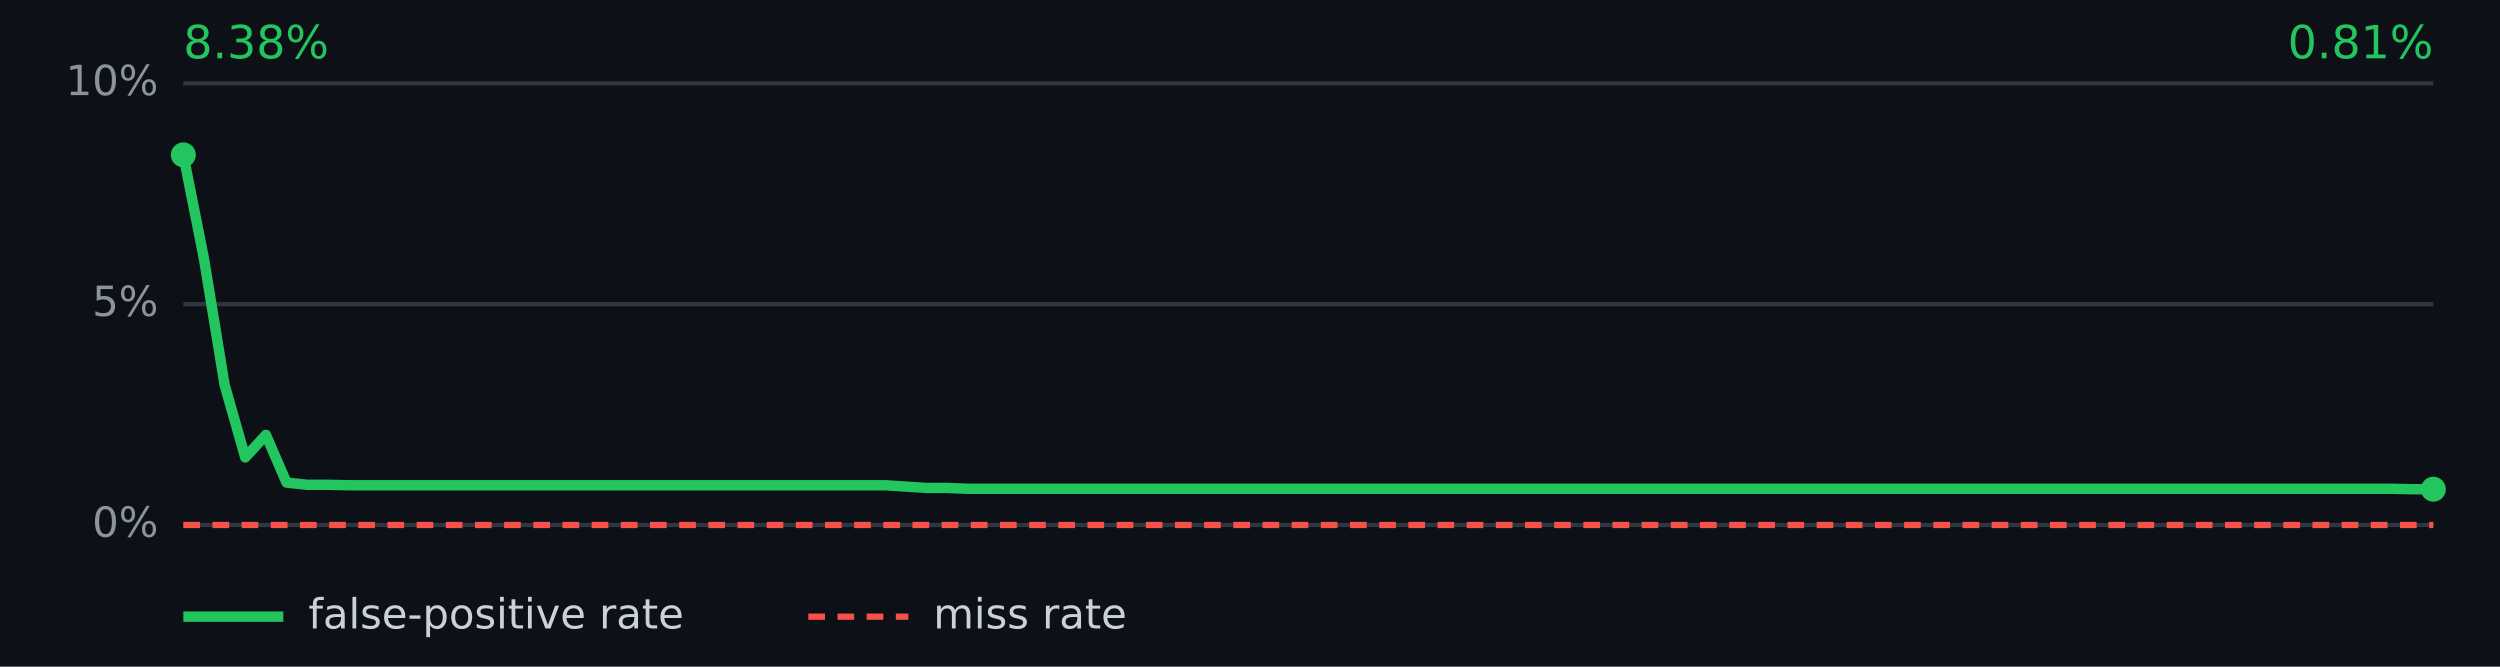
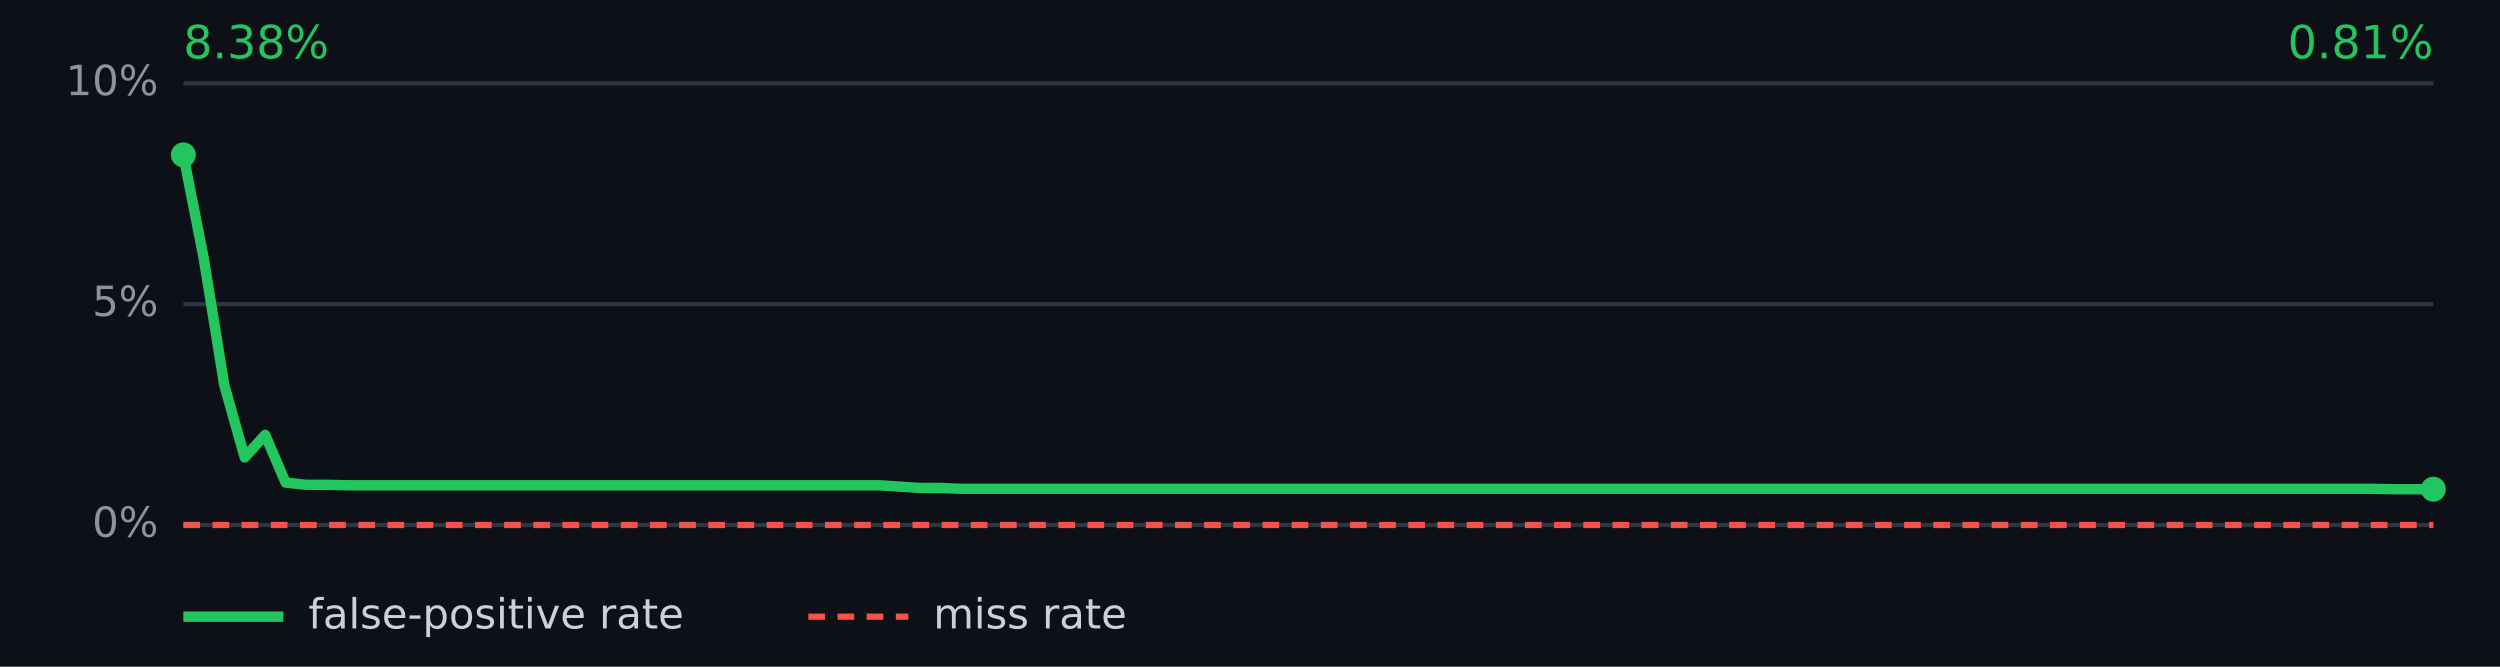
<svg xmlns="http://www.w3.org/2000/svg" width="600" height="160" role="img" aria-label="false-positive rate trend: 8.38% to 0.81%">
  <rect width="100%" height="160" fill="#0d1117" />
  <line x1="44" y1="20.00" x2="584" y2="20.00" stroke="#30363d" stroke-width="1" />
  <text x="38" y="20.00" font-family="Verdana,Geneva,DejaVu Sans,sans-serif" font-size="10" fill="#8b949e" text-anchor="end" dominant-baseline="middle">10%</text>
  <line x1="44" y1="73.00" x2="584" y2="73.00" stroke="#30363d" stroke-width="1" />
  <text x="38" y="73.00" font-family="Verdana,Geneva,DejaVu Sans,sans-serif" font-size="10" fill="#8b949e" text-anchor="end" dominant-baseline="middle">5%</text>
  <line x1="44" y1="126.00" x2="584" y2="126.00" stroke="#30363d" stroke-width="1" />
  <text x="38" y="126.00" font-family="Verdana,Geneva,DejaVu Sans,sans-serif" font-size="10" fill="#8b949e" text-anchor="end" dominant-baseline="middle">0%</text>
-   <polyline points="44.00,126.00 49.35,126.00 54.69,126.00 60.04,126.00 65.39,126.00 70.73,126.00 76.08,126.00 81.43,126.00 86.77,126.00 92.12,126.00 97.47,126.00 102.81,126.00 108.16,126.00 113.50,126.00 118.85,126.00 124.20,126.00 129.54,126.00 134.89,126.00 140.24,126.00 145.58,126.00 150.93,126.00 156.28,126.00 161.62,126.00 166.97,126.00 172.32,126.00 177.66,126.00 183.01,126.00 188.36,126.00 193.70,126.00 199.05,126.00 204.40,126.00 209.74,126.00 215.09,126.00 220.44,126.00 225.78,126.00 231.13,126.00 236.48,126.00 241.82,126.00 247.17,126.00 252.51,126.00 257.86,126.00 263.21,126.00 268.55,126.00 273.90,126.00 279.25,126.00 284.59,126.00 289.94,126.00 295.29,126.00 300.63,126.00 305.98,126.00 311.33,126.00 316.67,126.00 322.02,126.00 327.37,126.00 332.71,126.00 338.06,126.00 343.41,126.00 348.75,126.00 354.10,126.00 359.45,126.00 364.79,126.00 370.14,126.00 375.49,126.00 380.83,126.00 386.18,126.00 391.52,126.00 396.87,126.00 402.22,126.00 407.56,126.00 412.91,126.00 418.26,126.00 423.60,126.00 428.95,126.00 434.30,126.00 439.64,126.00 444.99,126.00 450.34,126.00 455.68,126.00 461.03,126.00 466.38,126.00 471.72,126.00 477.07,126.00 482.42,126.00 487.76,126.00 493.11,126.00 498.46,126.00 503.80,126.00 509.15,126.00 514.50,126.00 519.84,126.00 525.19,126.00 530.53,126.00 535.88,126.00 541.23,126.00 546.57,126.00 551.92,126.00 557.27,126.00 562.61,126.00 567.96,126.00 573.31,126.00 578.65,126.00 584.00,126.00" fill="none" stroke="#f85149" stroke-width="1.5" stroke-dasharray="4,3" />
-   <polyline points="44.00,37.17 48.95,62.08 53.91,92.40 58.86,109.78 63.82,104.38 68.77,115.82 73.72,116.35 78.68,116.35 83.63,116.46 88.59,116.46 93.54,116.46 98.50,116.46 103.45,116.46 108.40,116.46 113.36,116.46 118.31,116.46 123.27,116.46 128.22,116.46 133.17,116.46 138.13,116.46 143.08,116.46 148.04,116.46 152.99,116.46 157.94,116.46 162.90,116.46 167.85,116.46 172.81,116.46 177.76,116.46 182.72,116.46 187.67,116.46 192.62,116.46 197.58,116.46 202.53,116.46 207.49,116.46 212.44,116.46 217.39,116.78 222.35,117.10 227.30,117.10 232.26,117.31 237.21,117.31 242.17,117.31 247.12,117.31 252.07,117.31 257.03,117.31 261.98,117.31 266.94,117.31 271.89,117.31 276.84,117.31 281.80,117.31 286.75,117.31 291.71,117.31 296.66,117.31 301.61,117.31 306.57,117.31 311.52,117.31 316.48,117.31 321.43,117.31 326.39,117.31 331.34,117.31 336.29,117.31 341.25,117.31 346.20,117.31 351.16,117.31 356.11,117.31 361.06,117.31 366.02,117.31 370.97,117.31 375.93,117.31 380.88,117.31 385.83,117.31 390.79,117.31 395.74,117.31 400.70,117.31 405.65,117.31 410.61,117.31 415.56,117.31 420.51,117.31 425.47,117.31 430.42,117.31 435.38,117.31 440.33,117.31 445.28,117.31 450.24,117.31 455.19,117.31 460.15,117.31 465.10,117.31 470.06,117.31 475.01,117.31 479.96,117.31 484.92,117.31 489.87,117.31 494.83,117.31 499.78,117.31 504.73,117.31 509.69,117.31 514.64,117.31 519.60,117.31 524.55,117.31 529.50,117.31 534.46,117.31 539.41,117.31 544.37,117.31 549.32,117.31 554.28,117.31 559.23,117.31 564.18,117.31 569.14,117.31 574.09,117.31 579.05,117.41 584.00,117.41" fill="none" stroke="#22c55e" stroke-width="2.5" stroke-linejoin="round" />
+   <polyline points="44.00,126.00 49.29,126.00 54.59,126.00 59.88,126.00 65.18,126.00 70.47,126.00 75.76,126.00 81.06,126.00 86.35,126.00 91.65,126.00 96.94,126.00 102.24,126.00 107.53,126.00 112.82,126.00 118.12,126.00 123.41,126.00 128.71,126.00 134.00,126.00 139.29,126.00 144.59,126.00 149.88,126.00 155.18,126.00 160.47,126.00 165.76,126.00 171.06,126.00 176.35,126.00 181.65,126.00 186.94,126.00 192.24,126.00 197.53,126.00 202.82,126.00 208.12,126.00 213.41,126.00 218.71,126.00 224.00,126.00 229.29,126.00 234.59,126.00 239.88,126.00 245.18,126.00 250.47,126.00 255.76,126.00 261.06,126.00 266.35,126.00 271.65,126.00 276.94,126.00 282.24,126.00 287.53,126.00 292.82,126.00 298.12,126.00 303.41,126.00 308.71,126.00 314.00,126.00 319.29,126.00 324.59,126.00 329.88,126.00 335.18,126.00 340.47,126.00 345.76,126.00 351.06,126.00 356.35,126.00 361.65,126.00 366.94,126.00 372.24,126.00 377.53,126.00 382.82,126.00 388.12,126.00 393.41,126.00 398.71,126.00 404.00,126.00 409.29,126.00 414.59,126.00 419.88,126.00 425.18,126.00 430.47,126.00 435.76,126.00 441.06,126.00 446.35,126.00 451.65,126.00 456.94,126.00 462.24,126.00 467.53,126.00 472.82,126.00 478.12,126.00 483.41,126.00 488.71,126.00 494.00,126.00 499.29,126.00 504.59,126.00 509.88,126.00 515.18,126.00 520.47,126.00 525.76,126.00 531.06,126.00 536.35,126.00 541.65,126.00 546.94,126.00 552.24,126.00 557.53,126.00 562.82,126.00 568.12,126.00 573.41,126.00 578.71,126.00 584.00,126.00" fill="none" stroke="#f85149" stroke-width="1.5" stroke-dasharray="4,3" />
+   <polyline points="44.00,37.17 48.91,62.08 53.82,92.40 58.73,109.78 63.64,104.38 68.55,115.82 73.45,116.35 78.36,116.35 83.27,116.46 88.18,116.46 93.09,116.46 98.00,116.46 102.91,116.46 107.82,116.46 112.73,116.46 117.64,116.46 122.55,116.46 127.45,116.46 132.36,116.46 137.27,116.46 142.18,116.46 147.09,116.46 152.00,116.46 156.91,116.46 161.82,116.46 166.73,116.46 171.64,116.46 176.55,116.46 181.45,116.46 186.36,116.46 191.27,116.46 196.18,116.46 201.09,116.46 206.00,116.46 210.91,116.46 215.82,116.78 220.73,117.10 225.64,117.10 230.55,117.31 235.45,117.31 240.36,117.31 245.27,117.31 250.18,117.31 255.09,117.31 260.00,117.31 264.91,117.31 269.82,117.31 274.73,117.31 279.64,117.31 284.55,117.31 289.45,117.31 294.36,117.31 299.27,117.31 304.18,117.31 309.09,117.31 314.00,117.31 318.91,117.31 323.82,117.31 328.73,117.31 333.64,117.31 338.55,117.31 343.45,117.31 348.36,117.31 353.27,117.31 358.18,117.31 363.09,117.31 368.00,117.31 372.91,117.31 377.82,117.31 382.73,117.31 387.64,117.31 392.55,117.31 397.45,117.31 402.36,117.31 407.27,117.31 412.18,117.31 417.09,117.31 422.00,117.31 426.91,117.31 431.82,117.31 436.73,117.31 441.64,117.31 446.55,117.31 451.45,117.31 456.36,117.31 461.27,117.31 466.18,117.31 471.09,117.31 476.00,117.31 480.91,117.31 485.82,117.31 490.73,117.31 495.64,117.31 500.55,117.31 505.45,117.31 510.36,117.31 515.27,117.31 520.18,117.31 525.09,117.31 530.00,117.31 534.91,117.31 539.82,117.31 544.73,117.31 549.64,117.31 554.55,117.31 559.45,117.31 564.36,117.31 569.27,117.31 574.18,117.41 579.09,117.41 584.00,117.41" fill="none" stroke="#22c55e" stroke-width="2.5" stroke-linejoin="round" />
  <circle cx="44.00" cy="37.17" r="3" fill="#22c55e" />
  <circle cx="584.00" cy="117.41" r="3" fill="#22c55e" />
  <text x="44.00" y="14" font-family="Verdana,Geneva,DejaVu Sans,sans-serif" font-size="11" fill="#22c55e" text-anchor="start">8.38%</text>
  <text x="584.00" y="14" font-family="Verdana,Geneva,DejaVu Sans,sans-serif" font-size="11" fill="#22c55e" text-anchor="end">0.81%</text>
  <line x1="44" y1="148" x2="68" y2="148" stroke="#22c55e" stroke-width="2.5" />
  <text x="74" y="148" font-family="Verdana,Geneva,DejaVu Sans,sans-serif" font-size="10" fill="#c9d1d9" dominant-baseline="middle">false-positive rate</text>
  <line x1="194" y1="148" x2="218" y2="148" stroke="#f85149" stroke-width="1.5" stroke-dasharray="4,3" />
  <text x="224" y="148" font-family="Verdana,Geneva,DejaVu Sans,sans-serif" font-size="10" fill="#c9d1d9" dominant-baseline="middle">miss rate</text>
</svg>
